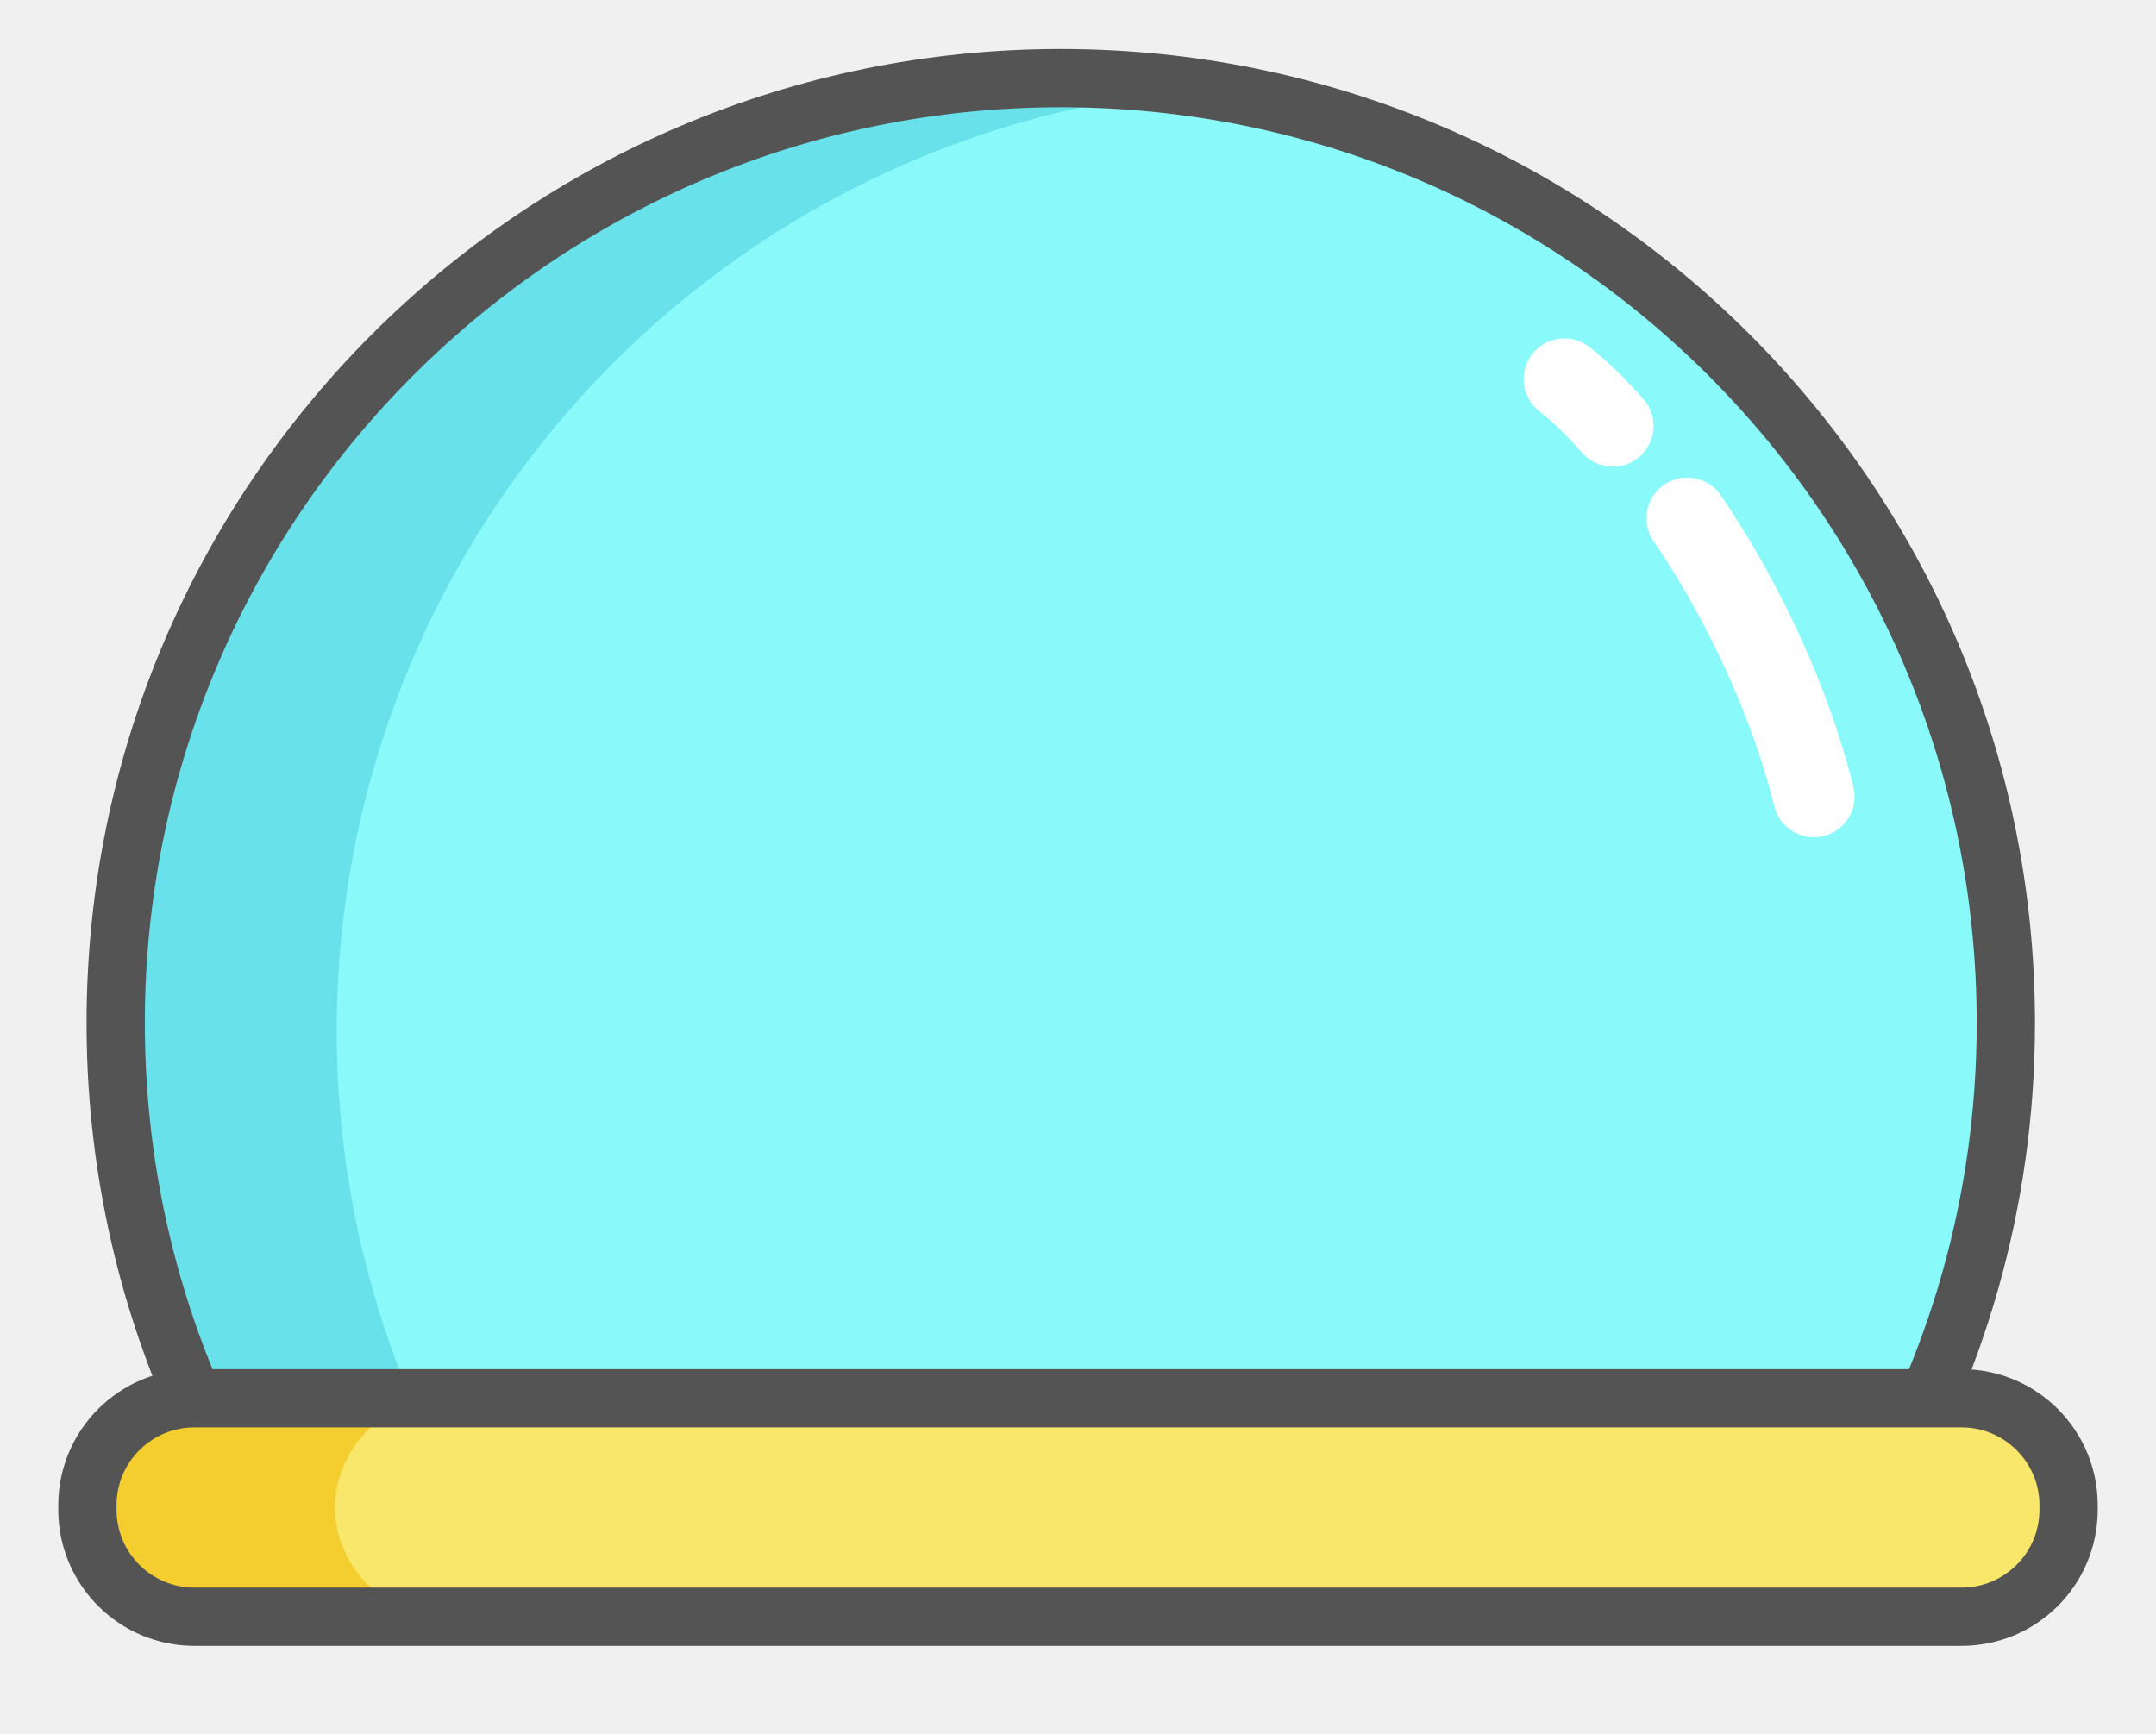
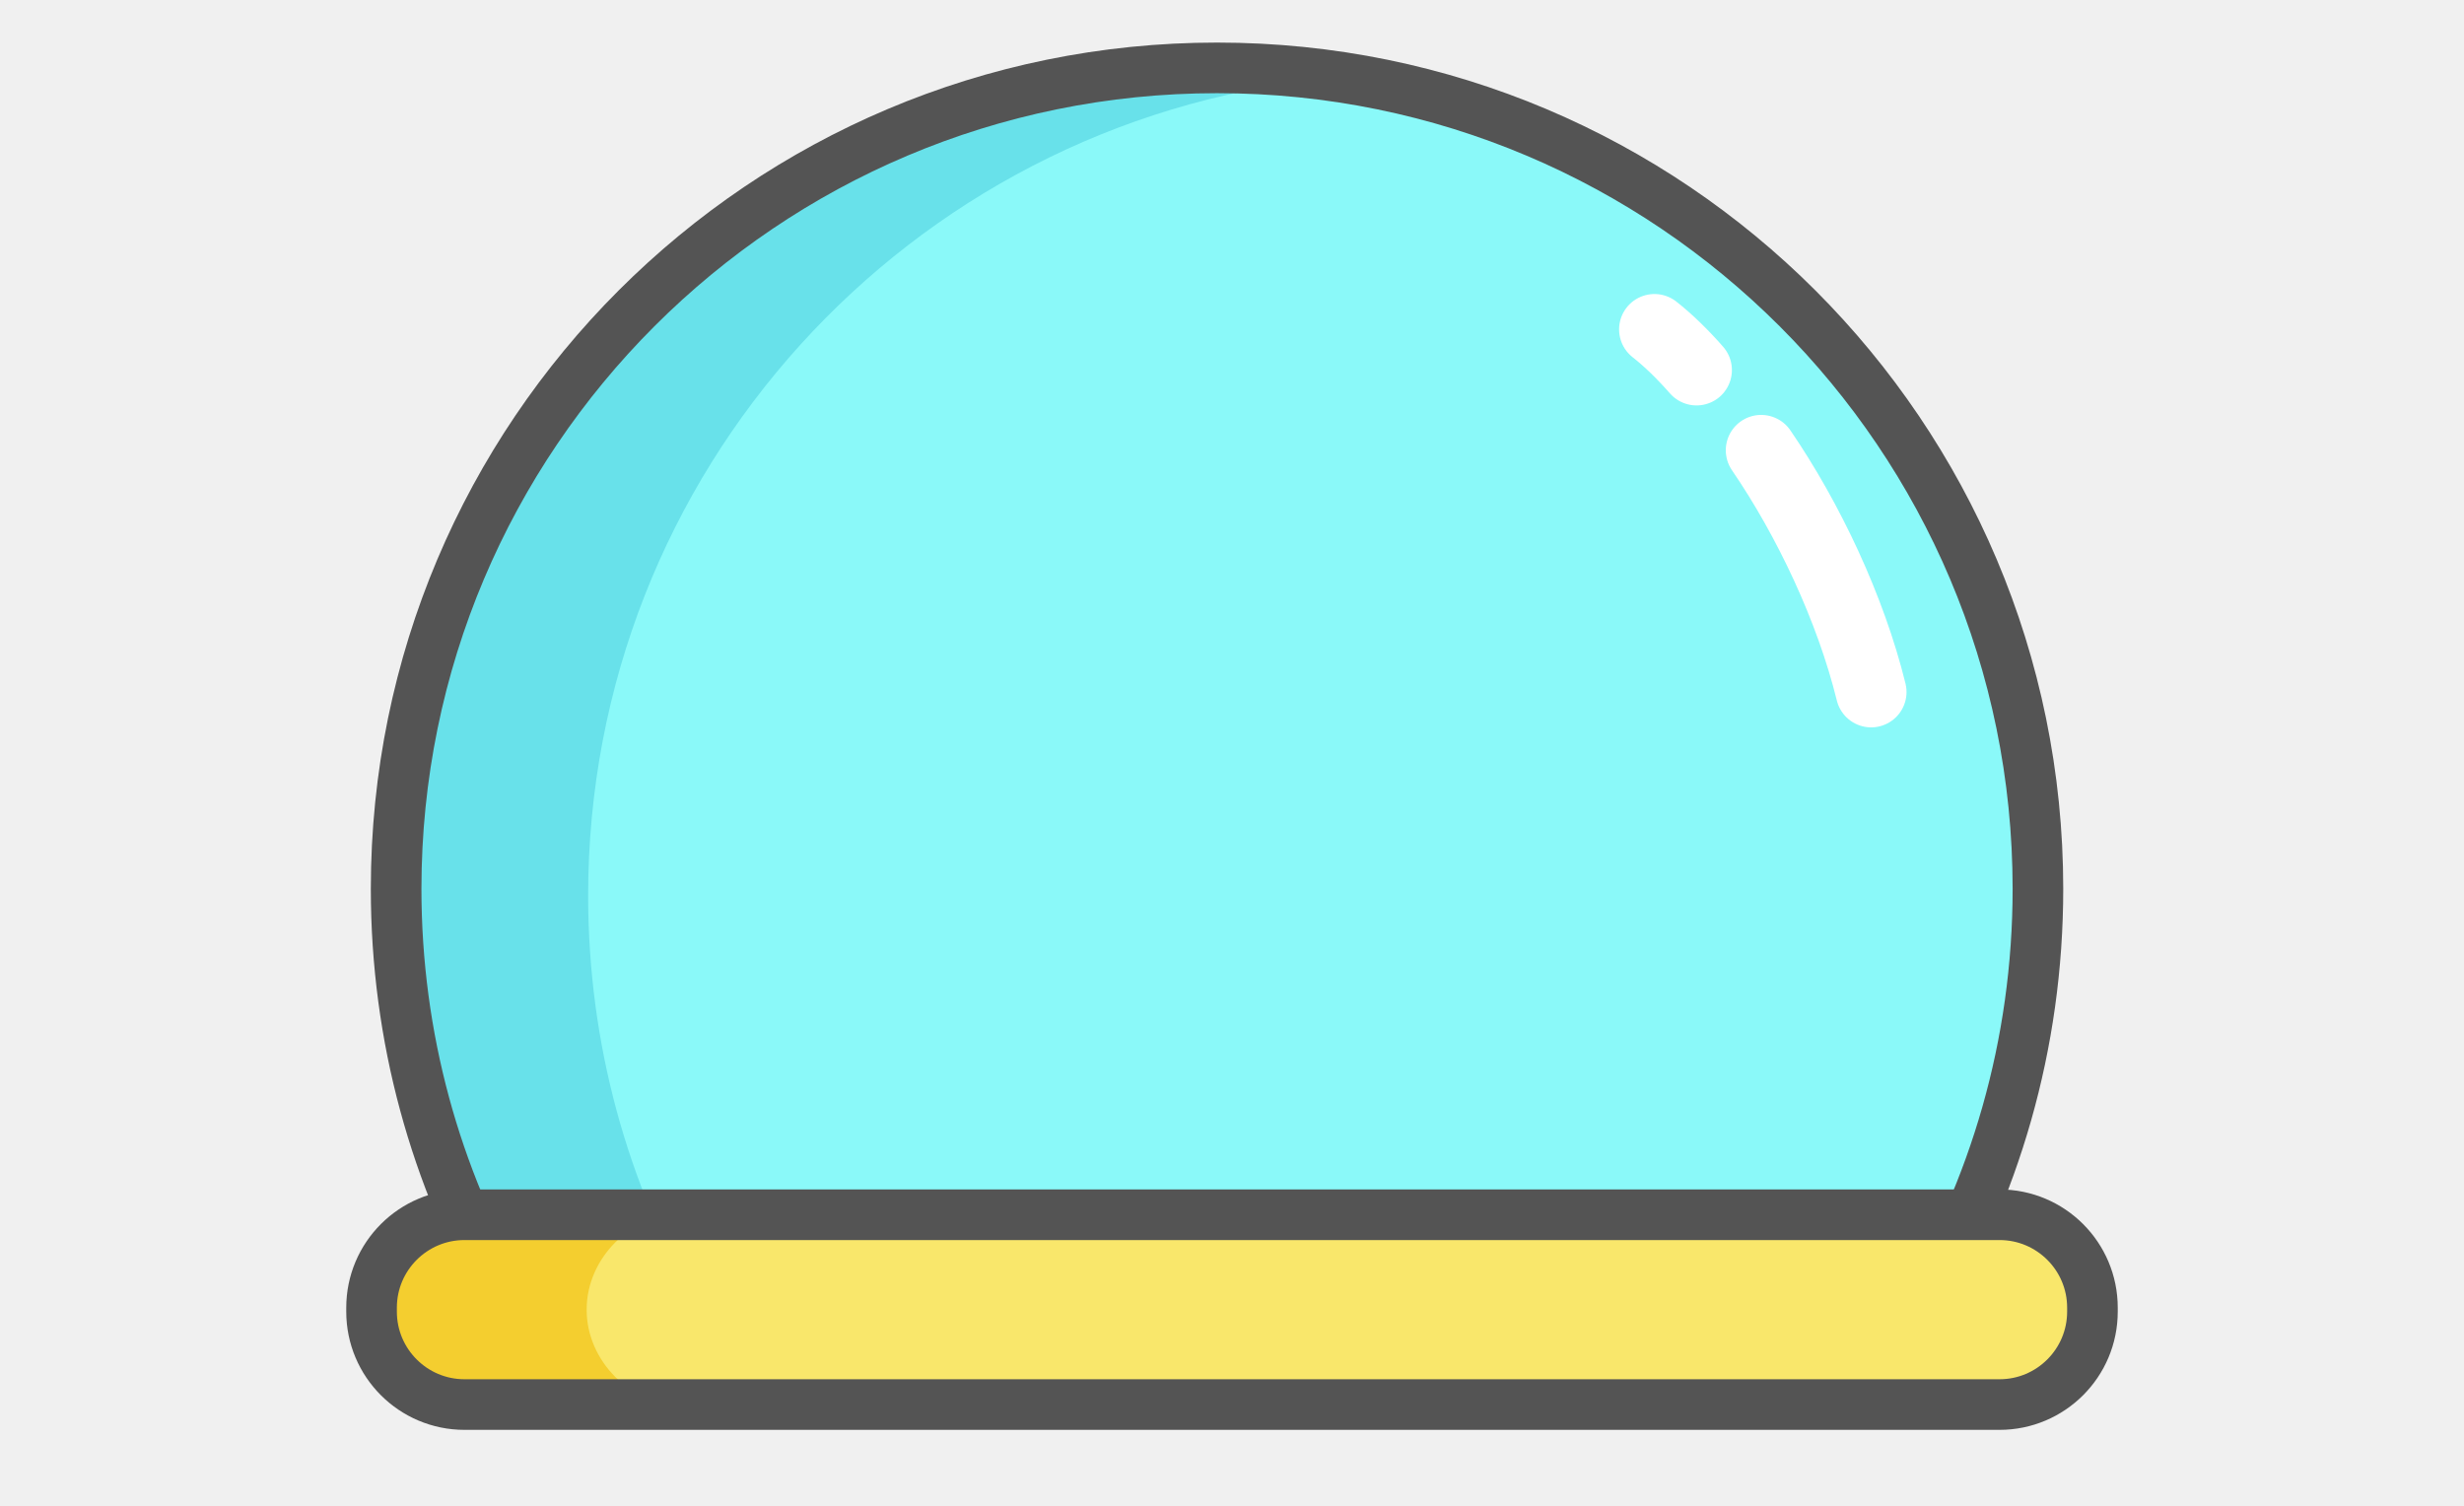
- <svg xmlns="http://www.w3.org/2000/svg" version="1.1" x="0px" y="0px" width="148px" height="119px" viewBox="0 0 148 119" enable-background="new 0 0 148 119" xml:space="preserve">
+ <svg xmlns="http://www.w3.org/2000/svg" version="1.1" x="0px" y="0px" width="36px" height="22px" viewBox="0 0 148 119" enable-background="new 0 0 148 119" xml:space="preserve">
  <g id="Layer_20">
    <g>
      <path fill="#11B2BA" d="M75.368,65.031v4.326c0,1.863-1.398,3.261-3.262,3.261c-1.73,0-3.261-1.397-3.261-3.261v-6.923    c0-0.066,0.067-0.066,0.067-0.133c-0.067-0.066-0.067-0.066-0.067-0.133c0-1.73,1.531-3.262,3.261-3.262    c4.193,0,7.588-3.328,7.588-7.454c0-4.193-3.395-7.455-7.588-7.455c-2.729,0-5.125,1.465-6.39,3.661    c-0.932,1.598-2.928,2.13-4.526,1.198c-1.531-0.933-2.063-2.862-1.131-4.46c2.396-4.127,6.922-6.922,12.047-6.922    c7.721,0,14.044,6.257,14.044,13.978C86.15,58.042,81.558,63.566,75.368,65.031z M75.368,79.607v1.198    c0,1.863-1.398,3.261-3.262,3.261c-1.73,0-3.261-1.397-3.261-3.261v-1.198c0-1.797,1.531-3.262,3.261-3.262    C73.97,76.346,75.368,77.811,75.368,79.607z" />
    </g>
    <path fill="#8AF9F9" d="M7.942,70.238c0,11.76,3.128,22.788,8.599,32.299c44.055,0.676,83.449,1.842,111.745,1.365   c5.969-9.814,9.406-21.337,9.406-33.664c0-35.828-29.046-64.874-64.875-64.874C36.988,5.364,7.942,34.41,7.942,70.238z" />
    <path fill="#68E1EA" d="M74.148,5.897c2.338,0,4.647,0.126,6.921,0.368C48.495,9.72,23.117,37.281,23.117,70.771   c0,11.76,3.128,22.787,8.598,32.298c33.64,0.517,26.201,0.614-13.843,0c-5.47-9.511-8.599-20.538-8.599-32.298   C9.273,34.942,38.319,5.897,74.148,5.897z" />
    <path fill="none" stroke="#545454" stroke-width="4" stroke-linecap="round" stroke-linejoin="round" stroke-miterlimit="10" d="   M7.942,70.238c0,11.76,3.128,22.788,8.599,32.299c44.055,0.676,83.449,1.842,111.745,1.365c5.969-9.814,9.406-21.337,9.406-33.664   c0-35.828-29.046-64.874-64.875-64.874C36.988,5.364,7.942,34.41,7.942,70.238z" />
    <path fill="#F9E76B" d="M141,104.347c0-4.058-3.289-7.347-7.346-7.347H12.346C8.289,97,5,100.289,5,104.347v0.307   C5,108.711,8.289,112,12.346,112h121.308c4.057,0,7.346-3.289,7.346-7.347V104.347z" />
    <path fill="#F4CE2F" d="M12.141,96h18.02C26.6,96,23,99.373,23,103.477v0.046c0,4.104,3.6,7.478,7.161,7.478h-18.02   C8.58,111,5,107.626,5,103.522v-0.046C5,99.373,8.58,96,12.141,96z" />
    <path fill="none" stroke="#FFFFFF" stroke-width="5.59" stroke-linecap="round" stroke-linejoin="round" stroke-miterlimit="10" d="   M110.712,29.246c-1.117-1.271-2.235-2.358-3.326-3.215" />
    <path fill="none" stroke="#FFFFFF" stroke-width="5.59" stroke-linecap="round" stroke-linejoin="round" stroke-miterlimit="10" d="   M124.512,54.689c-1.619-6.581-4.953-13.64-8.693-19.104" />
    <path fill="none" stroke="#545454" stroke-width="4" stroke-linecap="round" stroke-linejoin="round" stroke-miterlimit="10" d="   M142,103.346c0-4.057-3.289-7.346-7.346-7.346H13.346C9.289,96,6,99.289,6,103.346v0.309C6,107.711,9.289,111,13.346,111h121.308   c4.057,0,7.346-3.289,7.346-7.346V103.346z" />
-     <g>
- 	</g>
-     <g>
- 	</g>
-     <g>
- 	</g>
-     <g>
- 	</g>
-     <g>
- 	</g>
  </g>
</svg>
